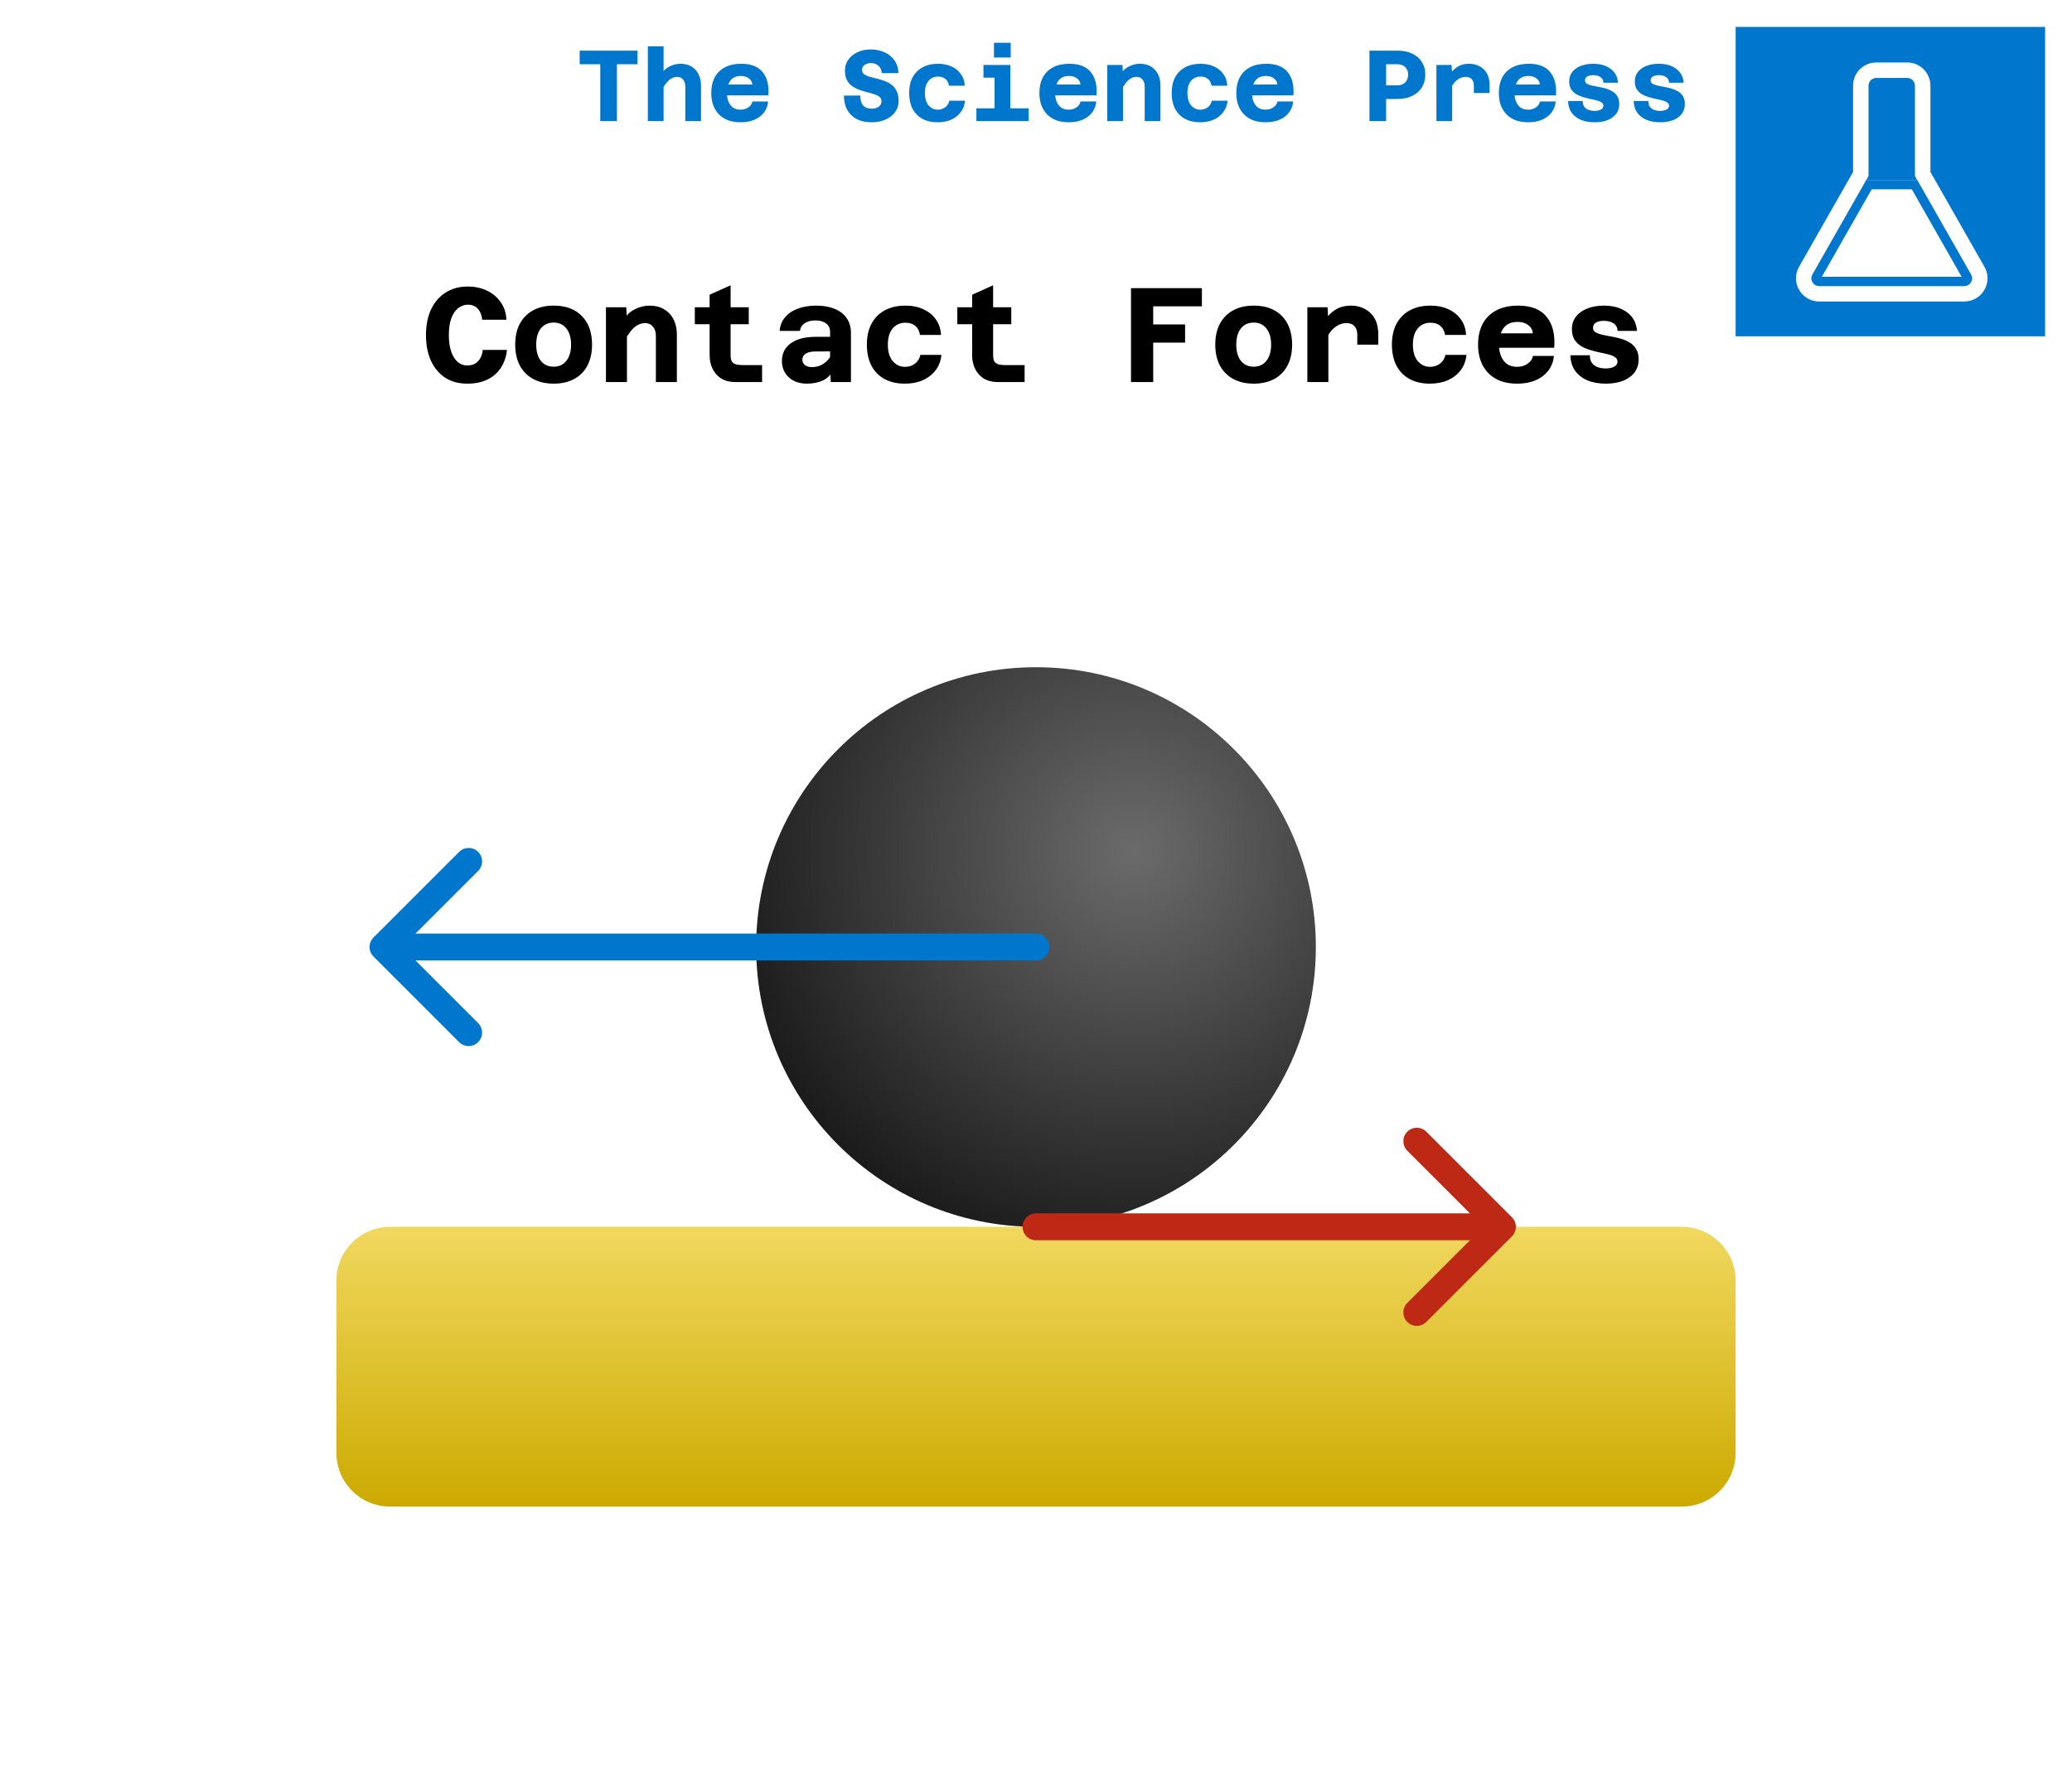
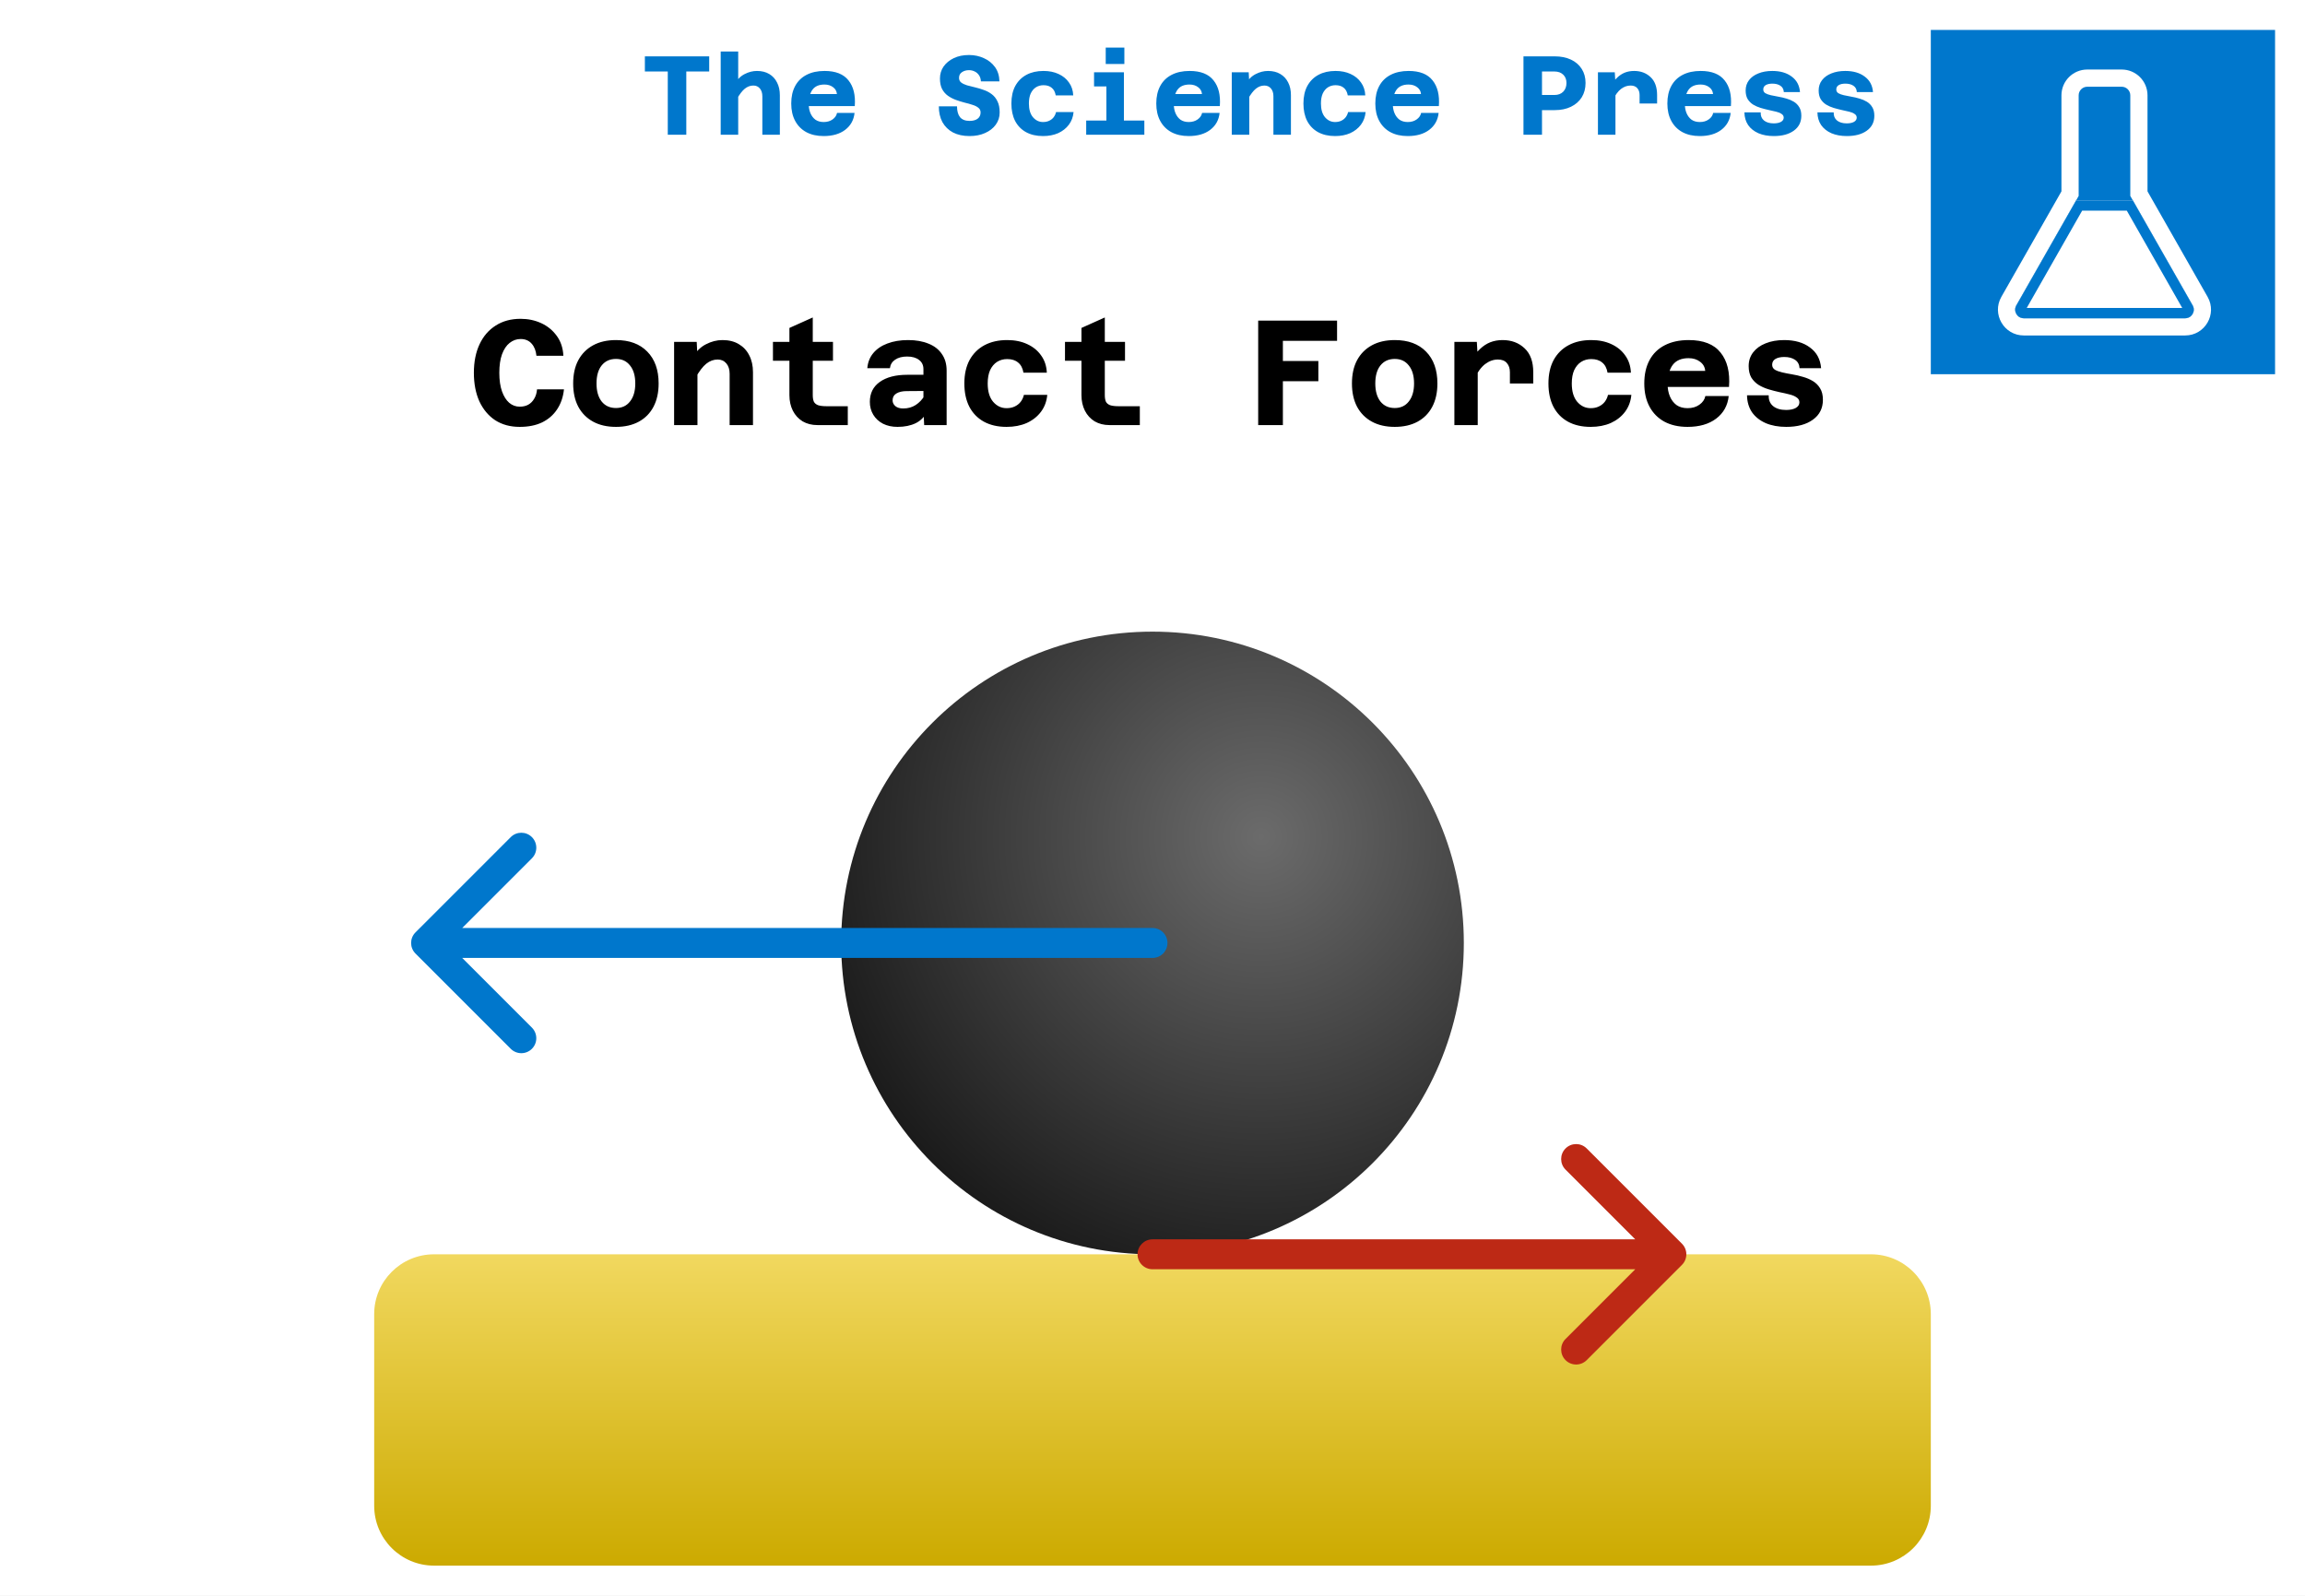
- <svg xmlns="http://www.w3.org/2000/svg" width="770" height="656" viewBox="0 0 770 656" fill="none">
-   <rect x="5" y="5" width="760" height="646" fill="white" stroke="white" stroke-width="10" />
-   <rect x="125" y="456" width="520" height="104" rx="20" fill="url(#paint0_linear_538_1388)" />
-   <circle cx="385" cy="352" r="104" fill="url(#paint1_radial_538_1388)" />
-   <path d="M385 451C382.239 451 380 453.239 380 456C380 458.761 382.239 461 385 461V456V451ZM561.869 459.536C563.821 457.583 563.821 454.417 561.869 452.464L530.049 420.645C528.096 418.692 524.931 418.692 522.978 420.645C521.025 422.597 521.025 425.763 522.978 427.716L551.262 456L522.978 484.284C521.025 486.237 521.025 489.403 522.978 491.355C524.931 493.308 528.096 493.308 530.049 491.355L561.869 459.536ZM385 456V461H558.333V456V451H385V456Z" fill="#BD2915" />
-   <path d="M385 357C387.761 357 390 354.761 390 352C390 349.239 387.761 347 385 347V352V357ZM138.798 348.464C136.845 350.417 136.845 353.583 138.798 355.536L170.618 387.355C172.57 389.308 175.736 389.308 177.689 387.355C179.641 385.403 179.641 382.237 177.689 380.284L149.404 352L177.689 323.716C179.641 321.763 179.641 318.597 177.689 316.645C175.736 314.692 172.57 314.692 170.618 316.645L138.798 348.464ZM385 352V347L142.333 347V352V357L385 357V352Z" fill="#0077CC" />
+ <svg xmlns="http://www.w3.org/2000/svg" width="770" height="533" viewBox="0 0 770 533" fill="none">
+   <rect x="5" y="5" width="760" height="523" fill="white" stroke="white" stroke-width="10" />
+   <rect x="125" y="419" width="520" height="104" rx="20" fill="url(#paint0_linear_538_1388)" />
+   <circle cx="385" cy="315" r="104" fill="url(#paint1_radial_538_1388)" />
+   <path d="M385 414C382.239 414 380 416.239 380 419C380 421.761 382.239 424 385 424V419V414ZM561.869 422.536C563.821 420.583 563.821 417.417 561.869 415.464L530.049 383.645C528.096 381.692 524.931 381.692 522.978 383.645C521.025 385.597 521.025 388.763 522.978 390.716L551.262 419L522.978 447.284C521.025 449.237 521.025 452.403 522.978 454.355C524.931 456.308 528.096 456.308 530.049 454.355L561.869 422.536ZM385 419V424H558.333V419V414H385V419Z" fill="#BD2915" />
+   <path d="M385 320C387.761 320 390 317.761 390 315C390 312.239 387.761 310 385 310V315V320ZM138.798 311.464C136.845 313.417 136.845 316.583 138.798 318.536L170.618 350.355C172.57 352.308 175.736 352.308 177.689 350.355C179.641 348.403 179.641 345.237 177.689 343.284L149.404 315L177.689 286.716C179.641 284.763 179.641 281.597 177.689 279.645C175.736 277.692 172.57 277.692 170.618 279.645L138.798 311.464ZM385 315V310L142.333 310V315V320L385 320V315Z" fill="#0077CC" />
  <path d="M173.6 142.6C170.467 142.6 167.75 141.867 165.45 140.4C163.183 138.9 161.417 136.8 160.15 134.1C158.917 131.367 158.3 128.183 158.3 124.55C158.3 120.883 158.933 117.7 160.2 115C161.467 112.3 163.267 110.217 165.6 108.75C167.933 107.25 170.7 106.5 173.9 106.5C176.4 106.5 178.7 106.983 180.8 107.95C182.9 108.917 184.617 110.317 185.95 112.15C187.317 113.983 188.067 116.217 188.2 118.85H179.2C179.033 117.15 178.5 115.8 177.6 114.8C176.7 113.767 175.467 113.25 173.9 113.25C172.567 113.25 171.35 113.683 170.25 114.55C169.183 115.383 168.333 116.65 167.7 118.35C167.1 120.017 166.8 122.083 166.8 124.55C166.8 126.983 167.1 129.05 167.7 130.75C168.3 132.417 169.1 133.683 170.1 134.55C171.133 135.417 172.3 135.85 173.6 135.85C174.7 135.85 175.65 135.633 176.45 135.2C177.283 134.733 177.95 134.067 178.45 133.2C178.983 132.333 179.3 131.283 179.4 130.05H188.4C188.133 132.617 187.367 134.85 186.1 136.75C184.867 138.617 183.2 140.067 181.1 141.1C179 142.1 176.5 142.6 173.6 142.6ZM205.77 142.6C202.803 142.6 200.253 142.017 198.12 140.85C195.986 139.683 194.336 138.017 193.17 135.85C192.036 133.683 191.47 131.1 191.47 128.1C191.47 125.067 192.036 122.483 193.17 120.35C194.336 118.183 195.986 116.517 198.12 115.35C200.253 114.183 202.803 113.6 205.77 113.6C210.236 113.6 213.72 114.883 216.22 117.45C218.753 120.017 220.02 123.567 220.02 128.1C220.02 131.1 219.453 133.683 218.32 135.85C217.186 138.017 215.553 139.683 213.42 140.85C211.286 142.017 208.736 142.6 205.77 142.6ZM205.77 136.3C207.77 136.3 209.336 135.567 210.47 134.1C211.636 132.633 212.22 130.633 212.22 128.1C212.22 125.533 211.636 123.533 210.47 122.1C209.336 120.633 207.77 119.9 205.77 119.9C203.736 119.9 202.136 120.633 200.97 122.1C199.836 123.533 199.27 125.533 199.27 128.1C199.27 130.633 199.836 132.633 200.97 134.1C202.136 135.567 203.736 136.3 205.77 136.3ZM243.739 142V124.85C243.739 123.417 243.372 122.267 242.639 121.4C241.906 120.533 240.939 120.1 239.739 120.1C238.372 120.1 237.106 120.567 235.939 121.5C234.806 122.4 233.606 123.967 232.339 126.2L231.239 119.6C232.506 117.433 234.039 115.9 235.839 115C237.639 114.067 239.472 113.6 241.339 113.6C243.472 113.6 245.289 114.05 246.789 114.95C248.322 115.85 249.489 117.1 250.289 118.7C251.122 120.3 251.539 122.183 251.539 124.35V142H243.739ZM225.189 142V114.2H232.739L232.989 119.15V142H225.189ZM273.059 142C271.192 142 269.542 141.583 268.109 140.75C266.709 139.883 265.625 138.7 264.859 137.2C264.092 135.667 263.709 133.933 263.709 132V109.55L271.509 106.05V132C271.509 132.867 271.625 133.583 271.859 134.15C272.125 134.683 272.592 135.083 273.259 135.35C273.959 135.583 274.925 135.7 276.159 135.7H283.209V142H273.059ZM258.209 120.5V114.2H278.259V120.5H258.209ZM308.728 142L308.478 137V123.3C308.478 122 307.995 120.983 307.028 120.25C306.061 119.483 304.728 119.1 303.028 119.1C301.395 119.1 300.061 119.45 299.028 120.15C298.028 120.817 297.445 121.767 297.278 123H289.728C289.895 121.033 290.561 119.35 291.728 117.95C292.895 116.55 294.461 115.483 296.428 114.75C298.428 113.983 300.745 113.6 303.378 113.6C305.978 113.6 308.245 114 310.178 114.8C312.111 115.567 313.595 116.717 314.628 118.25C315.695 119.75 316.228 121.6 316.228 123.8V142H308.728ZM299.828 142.6C297.995 142.6 296.378 142.25 294.978 141.55C293.578 140.817 292.495 139.817 291.728 138.55C290.961 137.283 290.578 135.85 290.578 134.25C290.578 131.383 291.678 129.167 293.878 127.6C296.111 126 299.178 125.2 303.078 125.2H309.228V130.6L302.878 130.65C301.445 130.65 300.295 130.917 299.428 131.45C298.595 131.95 298.178 132.717 298.178 133.75C298.178 134.483 298.478 135.117 299.078 135.65C299.711 136.183 300.595 136.45 301.728 136.45C303.295 136.45 304.678 136.067 305.878 135.3C307.111 134.5 308.128 133.417 308.928 132.05L309.778 137.3C308.945 139.133 307.661 140.483 305.928 141.35C304.228 142.183 302.195 142.6 299.828 142.6ZM336.248 142.6C333.314 142.6 330.781 142.017 328.648 140.85C326.548 139.683 324.931 138.017 323.798 135.85C322.698 133.683 322.148 131.1 322.148 128.1C322.148 125.033 322.731 122.417 323.898 120.25C325.098 118.083 326.764 116.433 328.898 115.3C331.031 114.167 333.548 113.6 336.448 113.6C338.981 113.6 341.214 114.05 343.148 114.95C345.114 115.85 346.664 117.117 347.798 118.75C348.964 120.35 349.598 122.267 349.698 124.5H341.898C341.631 122.967 341.031 121.833 340.098 121.1C339.198 120.333 337.981 119.95 336.448 119.95C335.181 119.95 334.048 120.267 333.048 120.9C332.081 121.533 331.314 122.45 330.748 123.65C330.214 124.85 329.948 126.333 329.948 128.1C329.948 130.733 330.548 132.767 331.748 134.2C332.981 135.633 334.481 136.35 336.248 136.35C337.281 136.35 338.181 136.167 338.948 135.8C339.748 135.433 340.414 134.917 340.948 134.25C341.481 133.55 341.848 132.767 342.048 131.9H349.848C349.648 134.067 348.948 135.95 347.748 137.55C346.548 139.15 344.964 140.4 342.998 141.3C341.031 142.167 338.781 142.6 336.248 142.6ZM370.617 142C368.751 142 367.101 141.583 365.667 140.75C364.267 139.883 363.184 138.7 362.417 137.2C361.651 135.667 361.267 133.933 361.267 132V109.55L369.067 106.05V132C369.067 132.867 369.184 133.583 369.417 134.15C369.684 134.683 370.151 135.083 370.817 135.35C371.517 135.583 372.484 135.7 373.717 135.7H380.767V142H370.617ZM355.767 120.5V114.2H375.817V120.5H355.767ZM420.306 142V107.1H446.656V113.85H428.556V120.6H440.406V127.35H428.556V142H420.306ZM465.926 142.6C462.959 142.6 460.409 142.017 458.276 140.85C456.142 139.683 454.492 138.017 453.326 135.85C452.192 133.683 451.626 131.1 451.626 128.1C451.626 125.067 452.192 122.483 453.326 120.35C454.492 118.183 456.142 116.517 458.276 115.35C460.409 114.183 462.959 113.6 465.926 113.6C470.392 113.6 473.876 114.883 476.376 117.45C478.909 120.017 480.176 123.567 480.176 128.1C480.176 131.1 479.609 133.683 478.476 135.85C477.342 138.017 475.709 139.683 473.576 140.85C471.442 142.017 468.892 142.6 465.926 142.6ZM465.926 136.3C467.926 136.3 469.492 135.567 470.626 134.1C471.792 132.633 472.376 130.633 472.376 128.1C472.376 125.533 471.792 123.533 470.626 122.1C469.492 120.633 467.926 119.9 465.926 119.9C463.892 119.9 462.292 120.633 461.126 122.1C459.992 123.533 459.426 125.533 459.426 128.1C459.426 130.633 459.992 132.633 461.126 134.1C462.292 135.567 463.892 136.3 465.926 136.3ZM504.395 128.1V124.35C504.395 123.083 504.062 122.067 503.395 121.3C502.729 120.5 501.729 120.1 500.395 120.1C498.895 120.1 497.479 120.6 496.145 121.6C494.812 122.6 493.545 124.333 492.345 126.8L491.545 120.25C492.412 118.783 493.362 117.567 494.395 116.6C495.429 115.6 496.562 114.85 497.795 114.35C499.062 113.85 500.445 113.6 501.945 113.6C504.912 113.6 507.362 114.517 509.295 116.35C511.229 118.15 512.195 120.817 512.195 124.35V128.1H504.395ZM485.845 142V114.2H493.345L493.645 119.2V142H485.845ZM531.365 142.6C528.432 142.6 525.898 142.017 523.765 140.85C521.665 139.683 520.048 138.017 518.915 135.85C517.815 133.683 517.265 131.1 517.265 128.1C517.265 125.033 517.848 122.417 519.015 120.25C520.215 118.083 521.882 116.433 524.015 115.3C526.148 114.167 528.665 113.6 531.565 113.6C534.098 113.6 536.332 114.05 538.265 114.95C540.232 115.85 541.782 117.117 542.915 118.75C544.082 120.35 544.715 122.267 544.815 124.5H537.015C536.748 122.967 536.148 121.833 535.215 121.1C534.315 120.333 533.098 119.95 531.565 119.95C530.298 119.95 529.165 120.267 528.165 120.9C527.198 121.533 526.432 122.45 525.865 123.65C525.332 124.85 525.065 126.333 525.065 128.1C525.065 130.733 525.665 132.767 526.865 134.2C528.098 135.633 529.598 136.35 531.365 136.35C532.398 136.35 533.298 136.167 534.065 135.8C534.865 135.433 535.532 134.917 536.065 134.25C536.598 133.55 536.965 132.767 537.165 131.9H544.965C544.765 134.067 544.065 135.95 542.865 137.55C541.665 139.15 540.082 140.4 538.115 141.3C536.148 142.167 533.898 142.6 531.365 142.6ZM563.734 142.6C560.734 142.6 558.151 142.017 555.984 140.85C553.851 139.683 552.201 138.017 551.034 135.85C549.868 133.683 549.284 131.1 549.284 128.1C549.284 125.067 549.868 122.467 551.034 120.3C552.201 118.133 553.884 116.483 556.084 115.35C558.318 114.183 561.001 113.6 564.134 113.6C569.034 113.6 572.584 115 574.784 117.8C577.018 120.567 577.951 124.383 577.584 129.25H555.484L555.534 123.9H569.634C569.534 122.633 568.968 121.617 567.934 120.85C566.901 120.05 565.618 119.65 564.084 119.65C561.684 119.65 559.918 120.4 558.784 121.9C557.651 123.4 557.084 125.583 557.084 128.45C557.084 129.883 557.334 131.2 557.834 132.4C558.334 133.6 559.068 134.567 560.034 135.3C561.034 136 562.268 136.35 563.734 136.35C565.301 136.35 566.618 135.967 567.684 135.2C568.784 134.433 569.451 133.467 569.684 132.3H577.484C577.151 135.467 575.751 137.983 573.284 139.85C570.851 141.683 567.668 142.6 563.734 142.6ZM596.704 142.6C594.104 142.6 591.821 142.183 589.854 141.35C587.887 140.483 586.354 139.267 585.254 137.7C584.187 136.1 583.637 134.217 583.604 132.05H590.854C590.787 133.583 591.271 134.783 592.304 135.65C593.371 136.517 594.821 136.95 596.654 136.95C597.987 136.95 599.054 136.733 599.854 136.3C600.687 135.833 601.104 135.2 601.104 134.4C601.104 133.7 600.787 133.15 600.154 132.75C599.554 132.317 598.754 131.983 597.754 131.75C596.754 131.483 595.654 131.233 594.454 131C593.254 130.733 592.037 130.417 590.804 130.05C589.604 129.683 588.504 129.2 587.504 128.6C586.504 127.967 585.687 127.15 585.054 126.15C584.454 125.117 584.154 123.833 584.154 122.3C584.154 120.533 584.654 119 585.654 117.7C586.654 116.4 588.037 115.4 589.804 114.7C591.604 113.967 593.671 113.6 596.004 113.6C599.571 113.6 602.454 114.433 604.654 116.1C606.887 117.733 608.121 120.033 608.354 123H601.154C601.087 121.767 600.587 120.833 599.654 120.2C598.721 119.567 597.521 119.25 596.054 119.25C594.821 119.25 593.837 119.467 593.104 119.9C592.371 120.333 592.004 120.983 592.004 121.85C592.004 122.55 592.304 123.1 592.904 123.5C593.537 123.867 594.354 124.167 595.354 124.4C596.354 124.633 597.454 124.85 598.654 125.05C599.887 125.25 601.104 125.533 602.304 125.9C603.504 126.233 604.604 126.7 605.604 127.3C606.604 127.9 607.404 128.7 608.004 129.7C608.637 130.7 608.954 131.983 608.954 133.55C608.954 136.383 607.837 138.6 605.604 140.2C603.404 141.8 600.437 142.6 596.704 142.6Z" fill="black" />
  <g clip-path="url(#clip0_538_1388)">
    <path d="M760 10H645V125H760V10Z" fill="#0077CC" />
    <path d="M708.764 26.1C711.94 26.1 714.514 28.674 714.514 31.85V64.687L734.967 100.592C737.15 104.425 734.382 109.188 729.971 109.188H676.058C671.646 109.187 668.878 104.425 671.061 100.592L691.514 64.687V31.85C691.514 28.674 694.089 26.1 697.264 26.1H708.764Z" fill="#0077CC" />
    <path d="M714.514 64.687H711.639V65.448L712.016 66.11L714.514 64.687ZM691.514 64.687L694.012 66.11L694.389 65.448V64.687H691.514ZM708.764 26.1V28.975C710.352 28.975 711.639 30.262 711.639 31.85H714.514H717.389C717.389 27.087 713.528 23.225 708.764 23.225V26.1ZM714.514 31.85H711.639V64.687H714.514H717.389V31.85H714.514ZM714.514 64.687L712.016 66.11L732.469 102.015L734.967 100.592L737.465 99.169L717.012 63.264L714.514 64.687ZM734.967 100.592L732.469 102.015C733.561 103.931 732.177 106.313 729.971 106.313V109.188V112.063C736.588 112.063 740.74 104.919 737.465 99.169L734.967 100.592ZM729.971 109.188V106.313H676.058V109.188L676.058 112.063H729.971V109.188ZM676.058 109.188V106.313C673.852 106.312 672.468 103.931 673.56 102.015L671.061 100.592L668.563 99.169C665.289 104.919 669.441 112.062 676.058 112.063L676.058 109.188ZM671.061 100.592L673.56 102.015L694.012 66.11L691.514 64.687L689.016 63.264L668.563 99.169L671.061 100.592ZM691.514 64.687H694.389V31.85H691.514H688.639V64.687H691.514ZM691.514 31.85H694.389C694.389 30.262 695.676 28.975 697.264 28.975L697.264 26.1V23.225C692.501 23.225 688.639 27.087 688.639 31.85H691.514ZM697.264 26.1L697.264 28.975H708.764V26.1V23.225H697.264V26.1Z" fill="white" />
-     <path d="M711.932 66.925C712.123 66.925 712.312 66.937 712.5 66.956L732.471 102.015C733.562 103.932 732.177 106.313 729.972 106.313H676.059C673.854 106.313 672.469 103.932 673.561 102.015L693.549 66.925H711.932Z" fill="white" />
+     <path d="M711.932 66.925C712.123 66.925 712.312 66.937 712.5 66.956L732.471 102.015C733.562 103.931 732.177 106.313 729.972 106.313H676.059C673.854 106.313 672.469 103.932 673.561 102.015L693.549 66.925H711.932Z" fill="white" />
    <mask id="mask0_538_1388" style="mask-type:luminance" maskUnits="userSpaceOnUse" x="673" y="66" width="60" height="41">
-       <path d="M711.932 66.925C712.123 66.925 712.312 66.937 712.5 66.956L732.471 102.015C733.562 103.932 732.177 106.313 729.972 106.313H676.059C673.854 106.313 672.469 103.932 673.561 102.015L693.549 66.925H711.932Z" fill="white" />
+       <path d="M711.932 66.925C712.123 66.925 712.312 66.937 712.5 66.956L732.471 102.015C733.562 103.931 732.177 106.313 729.972 106.313H676.059C673.854 106.313 672.469 103.932 673.561 102.015L693.549 66.925H711.932Z" fill="white" />
    </mask>
    <g mask="url(#mask0_538_1388)">
      <path d="M712.5 66.956L715.497 65.248L714.614 63.698L712.839 63.523L712.5 66.956ZM693.549 66.926V63.476H691.544L690.552 65.218L693.549 66.926ZM711.932 66.926V70.376C711.982 70.376 712.055 70.379 712.16 70.389L712.5 66.956L712.839 63.523C712.57 63.496 712.264 63.476 711.932 63.476V66.926ZM712.5 66.956L709.502 68.664L729.473 103.723L732.471 102.015L735.469 100.308L715.497 65.248L712.5 66.956ZM732.471 102.015L729.473 103.723C729.254 103.339 729.531 102.863 729.972 102.863L729.972 106.313V109.763C734.823 109.763 737.87 104.525 735.469 100.308L732.471 102.015ZM729.972 106.313L729.972 102.863H676.059V106.313L676.059 109.763H729.972V106.313ZM676.059 106.313V102.863C676.5 102.863 676.778 103.339 676.559 103.723L673.561 102.015L670.564 100.308C668.162 104.524 671.207 109.762 676.059 109.763L676.059 106.313ZM673.561 102.015L676.559 103.723L696.547 68.633L693.549 66.926L690.552 65.218L670.564 100.308L673.561 102.015ZM693.549 66.926V70.376H711.932V66.926V63.476H693.549V66.926Z" fill="#0077CC" />
    </g>
  </g>
  <path d="M223.075 45V23.887H215.425V18.825H236.913V23.887H229.263V45H223.075ZM254.665 45V32.175C254.665 31.075 254.39 30.2 253.84 29.55C253.29 28.9 252.565 28.575 251.665 28.575C250.64 28.575 249.69 28.925 248.815 29.625C247.965 30.3 247.065 31.475 246.115 33.15L245.29 28.238C246.24 26.587 247.39 25.425 248.74 24.75C250.09 24.05 251.465 23.7 252.865 23.7C254.465 23.7 255.827 24.038 256.952 24.712C258.102 25.387 258.977 26.337 259.577 27.562C260.202 28.762 260.515 30.175 260.515 31.8V45H254.665ZM240.752 45V17.212H246.602V45H240.752ZM275.154 45.45C272.904 45.45 270.967 45.013 269.342 44.138C267.742 43.263 266.504 42.013 265.629 40.388C264.754 38.763 264.317 36.825 264.317 34.575C264.317 32.3 264.754 30.35 265.629 28.725C266.504 27.1 267.767 25.863 269.417 25.012C271.092 24.137 273.104 23.7 275.454 23.7C279.129 23.7 281.792 24.75 283.442 26.85C285.117 28.925 285.817 31.788 285.542 35.438H268.967L269.004 31.425H279.579C279.504 30.475 279.079 29.712 278.304 29.137C277.529 28.538 276.567 28.238 275.417 28.238C273.617 28.238 272.292 28.8 271.442 29.925C270.592 31.05 270.167 32.688 270.167 34.837C270.167 35.913 270.354 36.9 270.729 37.8C271.104 38.7 271.654 39.425 272.379 39.975C273.129 40.5 274.054 40.763 275.154 40.763C276.329 40.763 277.317 40.475 278.117 39.9C278.942 39.325 279.442 38.6 279.617 37.725H285.467C285.217 40.1 284.167 41.987 282.317 43.388C280.492 44.763 278.104 45.45 275.154 45.45ZM323.896 45.45C321.746 45.45 319.896 45.05 318.346 44.25C316.821 43.425 315.646 42.275 314.821 40.8C314.021 39.3 313.621 37.538 313.621 35.513H319.696C319.696 37.087 320.034 38.3 320.709 39.15C321.409 39.975 322.471 40.388 323.896 40.388C325.021 40.388 325.909 40.15 326.559 39.675C327.234 39.175 327.571 38.475 327.571 37.575C327.571 36.9 327.321 36.375 326.821 36C326.346 35.6 325.696 35.275 324.871 35.025C324.071 34.75 323.184 34.5 322.209 34.275C321.259 34.025 320.296 33.725 319.321 33.375C318.371 33.025 317.484 32.562 316.659 31.988C315.859 31.413 315.209 30.663 314.709 29.738C314.234 28.812 313.996 27.637 313.996 26.212C313.996 24.738 314.396 23.413 315.196 22.238C316.021 21.062 317.159 20.125 318.609 19.425C320.059 18.725 321.759 18.375 323.709 18.375C325.484 18.375 327.134 18.725 328.659 19.425C330.184 20.1 331.421 21.087 332.371 22.387C333.321 23.688 333.821 25.288 333.871 27.188H327.684C327.634 26.337 327.409 25.637 327.009 25.087C326.634 24.538 326.146 24.125 325.546 23.85C324.971 23.575 324.359 23.438 323.709 23.438C322.784 23.438 321.996 23.663 321.346 24.113C320.696 24.538 320.371 25.175 320.371 26.025C320.371 26.675 320.609 27.188 321.084 27.562C321.584 27.938 322.234 28.25 323.034 28.5C323.859 28.725 324.746 28.95 325.696 29.175C326.671 29.4 327.634 29.688 328.584 30.038C329.559 30.363 330.446 30.825 331.246 31.425C332.071 32.025 332.721 32.825 333.196 33.825C333.696 34.8 333.946 36.05 333.946 37.575C333.946 39.1 333.509 40.462 332.634 41.663C331.784 42.837 330.596 43.763 329.071 44.438C327.571 45.112 325.846 45.45 323.896 45.45ZM348.436 45.45C346.236 45.45 344.336 45.013 342.736 44.138C341.161 43.263 339.948 42.013 339.098 40.388C338.273 38.763 337.861 36.825 337.861 34.575C337.861 32.275 338.298 30.312 339.173 28.688C340.073 27.062 341.323 25.825 342.923 24.975C344.523 24.125 346.411 23.7 348.586 23.7C350.486 23.7 352.161 24.038 353.611 24.712C355.086 25.387 356.248 26.337 357.098 27.562C357.973 28.762 358.448 30.2 358.523 31.875H352.673C352.473 30.725 352.023 29.875 351.323 29.325C350.648 28.75 349.736 28.462 348.586 28.462C347.636 28.462 346.786 28.7 346.036 29.175C345.311 29.65 344.736 30.337 344.311 31.238C343.911 32.138 343.711 33.25 343.711 34.575C343.711 36.55 344.161 38.075 345.061 39.15C345.986 40.225 347.111 40.763 348.436 40.763C349.211 40.763 349.886 40.625 350.461 40.35C351.061 40.075 351.561 39.688 351.961 39.188C352.361 38.663 352.636 38.075 352.786 37.425H358.636C358.486 39.05 357.961 40.462 357.061 41.663C356.161 42.862 354.973 43.8 353.498 44.475C352.023 45.125 350.336 45.45 348.436 45.45ZM369.6 45V24.15H375.45V45H369.6ZM362.85 45V40.275H382.275V45H362.85ZM365.475 28.875V24.15H372.525V28.875H365.475ZM369.375 21.375V15.9H375.6V21.375H369.375ZM397.103 45.45C394.853 45.45 392.915 45.013 391.29 44.138C389.69 43.263 388.453 42.013 387.578 40.388C386.703 38.763 386.265 36.825 386.265 34.575C386.265 32.3 386.703 30.35 387.578 28.725C388.453 27.1 389.715 25.863 391.365 25.012C393.04 24.137 395.053 23.7 397.403 23.7C401.078 23.7 403.74 24.75 405.39 26.85C407.065 28.925 407.765 31.788 407.49 35.438H390.915L390.953 31.425H401.528C401.453 30.475 401.028 29.712 400.253 29.137C399.478 28.538 398.515 28.238 397.365 28.238C395.565 28.238 394.24 28.8 393.39 29.925C392.54 31.05 392.115 32.688 392.115 34.837C392.115 35.913 392.303 36.9 392.678 37.8C393.053 38.7 393.603 39.425 394.328 39.975C395.078 40.5 396.003 40.763 397.103 40.763C398.278 40.763 399.265 40.475 400.065 39.9C400.89 39.325 401.39 38.6 401.565 37.725H407.415C407.165 40.1 406.115 41.987 404.265 43.388C402.44 44.763 400.053 45.45 397.103 45.45ZM425.392 45V32.138C425.392 31.062 425.117 30.2 424.567 29.55C424.017 28.9 423.292 28.575 422.392 28.575C421.367 28.575 420.417 28.925 419.542 29.625C418.692 30.3 417.792 31.475 416.842 33.15L416.017 28.2C416.967 26.575 418.117 25.425 419.467 24.75C420.817 24.05 422.192 23.7 423.592 23.7C425.192 23.7 426.555 24.038 427.68 24.712C428.83 25.387 429.705 26.325 430.305 27.525C430.93 28.725 431.242 30.137 431.242 31.762V45H425.392ZM411.48 45V24.15H417.142L417.33 27.863V45H411.48ZM445.994 45.45C443.794 45.45 441.894 45.013 440.294 44.138C438.719 43.263 437.507 42.013 436.657 40.388C435.832 38.763 435.419 36.825 435.419 34.575C435.419 32.275 435.857 30.312 436.732 28.688C437.632 27.062 438.882 25.825 440.482 24.975C442.082 24.125 443.969 23.7 446.144 23.7C448.044 23.7 449.719 24.038 451.169 24.712C452.644 25.387 453.807 26.337 454.657 27.562C455.532 28.762 456.007 30.2 456.082 31.875H450.232C450.032 30.725 449.582 29.875 448.882 29.325C448.207 28.75 447.294 28.462 446.144 28.462C445.194 28.462 444.344 28.7 443.594 29.175C442.869 29.65 442.294 30.337 441.869 31.238C441.469 32.138 441.269 33.25 441.269 34.575C441.269 36.55 441.719 38.075 442.619 39.15C443.544 40.225 444.669 40.763 445.994 40.763C446.769 40.763 447.444 40.625 448.019 40.35C448.619 40.075 449.119 39.688 449.519 39.188C449.919 38.663 450.194 38.075 450.344 37.425H456.194C456.044 39.05 455.519 40.462 454.619 41.663C453.719 42.862 452.532 43.8 451.057 44.475C449.582 45.125 447.894 45.45 445.994 45.45ZM470.271 45.45C468.021 45.45 466.084 45.013 464.459 44.138C462.859 43.263 461.621 42.013 460.746 40.388C459.871 38.763 459.434 36.825 459.434 34.575C459.434 32.3 459.871 30.35 460.746 28.725C461.621 27.1 462.884 25.863 464.534 25.012C466.209 24.137 468.221 23.7 470.571 23.7C474.246 23.7 476.909 24.75 478.559 26.85C480.234 28.925 480.934 31.788 480.659 35.438H464.084L464.121 31.425H474.696C474.621 30.475 474.196 29.712 473.421 29.137C472.646 28.538 471.684 28.238 470.534 28.238C468.734 28.238 467.409 28.8 466.559 29.925C465.709 31.05 465.284 32.688 465.284 34.837C465.284 35.913 465.471 36.9 465.846 37.8C466.221 38.7 466.771 39.425 467.496 39.975C468.246 40.5 469.171 40.763 470.271 40.763C471.446 40.763 472.434 40.475 473.234 39.9C474.059 39.325 474.559 38.6 474.734 37.725H480.584C480.334 40.1 479.284 41.987 477.434 43.388C475.609 44.763 473.221 45.45 470.271 45.45ZM513.351 36.788V31.725H519.313C520.513 31.725 521.476 31.363 522.201 30.637C522.926 29.887 523.288 28.913 523.288 27.712C523.288 26.562 522.926 25.637 522.201 24.938C521.476 24.238 520.513 23.887 519.313 23.887H513.351V18.825H519.351C521.426 18.825 523.238 19.188 524.788 19.913C526.338 20.637 527.538 21.675 528.388 23.025C529.238 24.35 529.663 25.913 529.663 27.712C529.663 29.538 529.238 31.137 528.388 32.513C527.538 33.862 526.338 34.913 524.788 35.663C523.263 36.413 521.451 36.788 519.351 36.788H513.351ZM508.926 45V18.825H515.113V45H508.926ZM547.715 34.575V31.762C547.715 30.812 547.465 30.05 546.965 29.475C546.465 28.875 545.715 28.575 544.715 28.575C543.59 28.575 542.528 28.95 541.528 29.7C540.528 30.45 539.578 31.75 538.678 33.6L538.078 28.688C538.728 27.587 539.44 26.675 540.215 25.95C540.99 25.2 541.84 24.637 542.765 24.262C543.715 23.887 544.753 23.7 545.878 23.7C548.103 23.7 549.94 24.387 551.39 25.762C552.84 27.113 553.565 29.113 553.565 31.762V34.575H547.715ZM533.803 45V24.15H539.428L539.653 27.9V45H533.803ZM567.83 45.45C565.58 45.45 563.643 45.013 562.018 44.138C560.418 43.263 559.18 42.013 558.305 40.388C557.43 38.763 556.993 36.825 556.993 34.575C556.993 32.3 557.43 30.35 558.305 28.725C559.18 27.1 560.443 25.863 562.093 25.012C563.768 24.137 565.78 23.7 568.13 23.7C571.805 23.7 574.468 24.75 576.118 26.85C577.793 28.925 578.493 31.788 578.218 35.438H561.643L561.68 31.425H572.255C572.18 30.475 571.755 29.712 570.98 29.137C570.205 28.538 569.243 28.238 568.093 28.238C566.293 28.238 564.968 28.8 564.118 29.925C563.268 31.05 562.843 32.688 562.843 34.837C562.843 35.913 563.03 36.9 563.405 37.8C563.78 38.7 564.33 39.425 565.055 39.975C565.805 40.5 566.73 40.763 567.83 40.763C569.005 40.763 569.993 40.475 570.793 39.9C571.618 39.325 572.118 38.6 572.293 37.725H578.143C577.893 40.1 576.843 41.987 574.993 43.388C573.168 44.763 570.78 45.45 567.83 45.45ZM592.557 45.45C590.607 45.45 588.895 45.138 587.42 44.513C585.945 43.862 584.795 42.95 583.97 41.775C583.17 40.575 582.757 39.163 582.732 37.538H588.17C588.12 38.688 588.482 39.587 589.257 40.237C590.057 40.888 591.145 41.212 592.52 41.212C593.52 41.212 594.32 41.05 594.92 40.725C595.545 40.375 595.857 39.9 595.857 39.3C595.857 38.775 595.62 38.362 595.145 38.062C594.695 37.737 594.095 37.487 593.345 37.312C592.595 37.112 591.77 36.925 590.87 36.75C589.97 36.55 589.057 36.312 588.132 36.038C587.232 35.763 586.407 35.4 585.657 34.95C584.907 34.475 584.295 33.862 583.82 33.112C583.37 32.337 583.145 31.375 583.145 30.225C583.145 28.9 583.52 27.75 584.27 26.775C585.02 25.8 586.057 25.05 587.382 24.525C588.732 23.975 590.282 23.7 592.032 23.7C594.707 23.7 596.87 24.325 598.52 25.575C600.195 26.8 601.12 28.525 601.295 30.75H595.895C595.845 29.825 595.47 29.125 594.77 28.65C594.07 28.175 593.17 27.938 592.07 27.938C591.145 27.938 590.407 28.1 589.857 28.425C589.307 28.75 589.032 29.238 589.032 29.887C589.032 30.413 589.257 30.825 589.707 31.125C590.182 31.4 590.795 31.625 591.545 31.8C592.295 31.975 593.12 32.138 594.02 32.288C594.945 32.438 595.857 32.65 596.757 32.925C597.657 33.175 598.482 33.525 599.232 33.975C599.982 34.425 600.582 35.025 601.032 35.775C601.507 36.525 601.745 37.487 601.745 38.663C601.745 40.788 600.907 42.45 599.232 43.65C597.582 44.85 595.357 45.45 592.557 45.45ZM616.947 45.45C614.997 45.45 613.284 45.138 611.809 44.513C610.334 43.862 609.184 42.95 608.359 41.775C607.559 40.575 607.147 39.163 607.122 37.538H612.559C612.509 38.688 612.872 39.587 613.647 40.237C614.447 40.888 615.534 41.212 616.909 41.212C617.909 41.212 618.709 41.05 619.309 40.725C619.934 40.375 620.247 39.9 620.247 39.3C620.247 38.775 620.009 38.362 619.534 38.062C619.084 37.737 618.484 37.487 617.734 37.312C616.984 37.112 616.159 36.925 615.259 36.75C614.359 36.55 613.447 36.312 612.522 36.038C611.622 35.763 610.797 35.4 610.047 34.95C609.297 34.475 608.684 33.862 608.209 33.112C607.759 32.337 607.534 31.375 607.534 30.225C607.534 28.9 607.909 27.75 608.659 26.775C609.409 25.8 610.447 25.05 611.772 24.525C613.122 23.975 614.672 23.7 616.422 23.7C619.097 23.7 621.259 24.325 622.909 25.575C624.584 26.8 625.509 28.525 625.684 30.75H620.284C620.234 29.825 619.859 29.125 619.159 28.65C618.459 28.175 617.559 27.938 616.459 27.938C615.534 27.938 614.797 28.1 614.247 28.425C613.697 28.75 613.422 29.238 613.422 29.887C613.422 30.413 613.647 30.825 614.097 31.125C614.572 31.4 615.184 31.625 615.934 31.8C616.684 31.975 617.509 32.138 618.409 32.288C619.334 32.438 620.247 32.65 621.147 32.925C622.047 33.175 622.872 33.525 623.622 33.975C624.372 34.425 624.972 35.025 625.422 35.775C625.897 36.525 626.134 37.487 626.134 38.663C626.134 40.788 625.297 42.45 623.622 43.65C621.972 44.85 619.747 45.45 616.947 45.45Z" fill="#0077CC" />
  <defs>
-     <linearGradient id="paint0_linear_538_1388" x1="385" y1="456" x2="385" y2="560" gradientUnits="userSpaceOnUse">
+     <linearGradient id="paint0_linear_538_1388" x1="385" y1="419" x2="385" y2="523" gradientUnits="userSpaceOnUse">
      <stop stop-color="#F1D85F" />
      <stop offset="1" stop-color="#CCAA00" />
    </linearGradient>
-     <radialGradient id="paint1_radial_538_1388" cx="0" cy="0" r="1" gradientUnits="userSpaceOnUse" gradientTransform="translate(421.4 316.64) rotate(136.081) scale(155.931)">
+     <radialGradient id="paint1_radial_538_1388" cx="0" cy="0" r="1" gradientUnits="userSpaceOnUse" gradientTransform="translate(421.4 279.64) rotate(136.081) scale(155.931)">
      <stop stop-color="#6B6B6B" />
      <stop offset="1" stop-color="#1A1A1A" />
    </radialGradient>
    <clipPath id="clip0_538_1388">
      <rect width="115" height="115" fill="white" transform="translate(645 10)" />
    </clipPath>
  </defs>
</svg>
